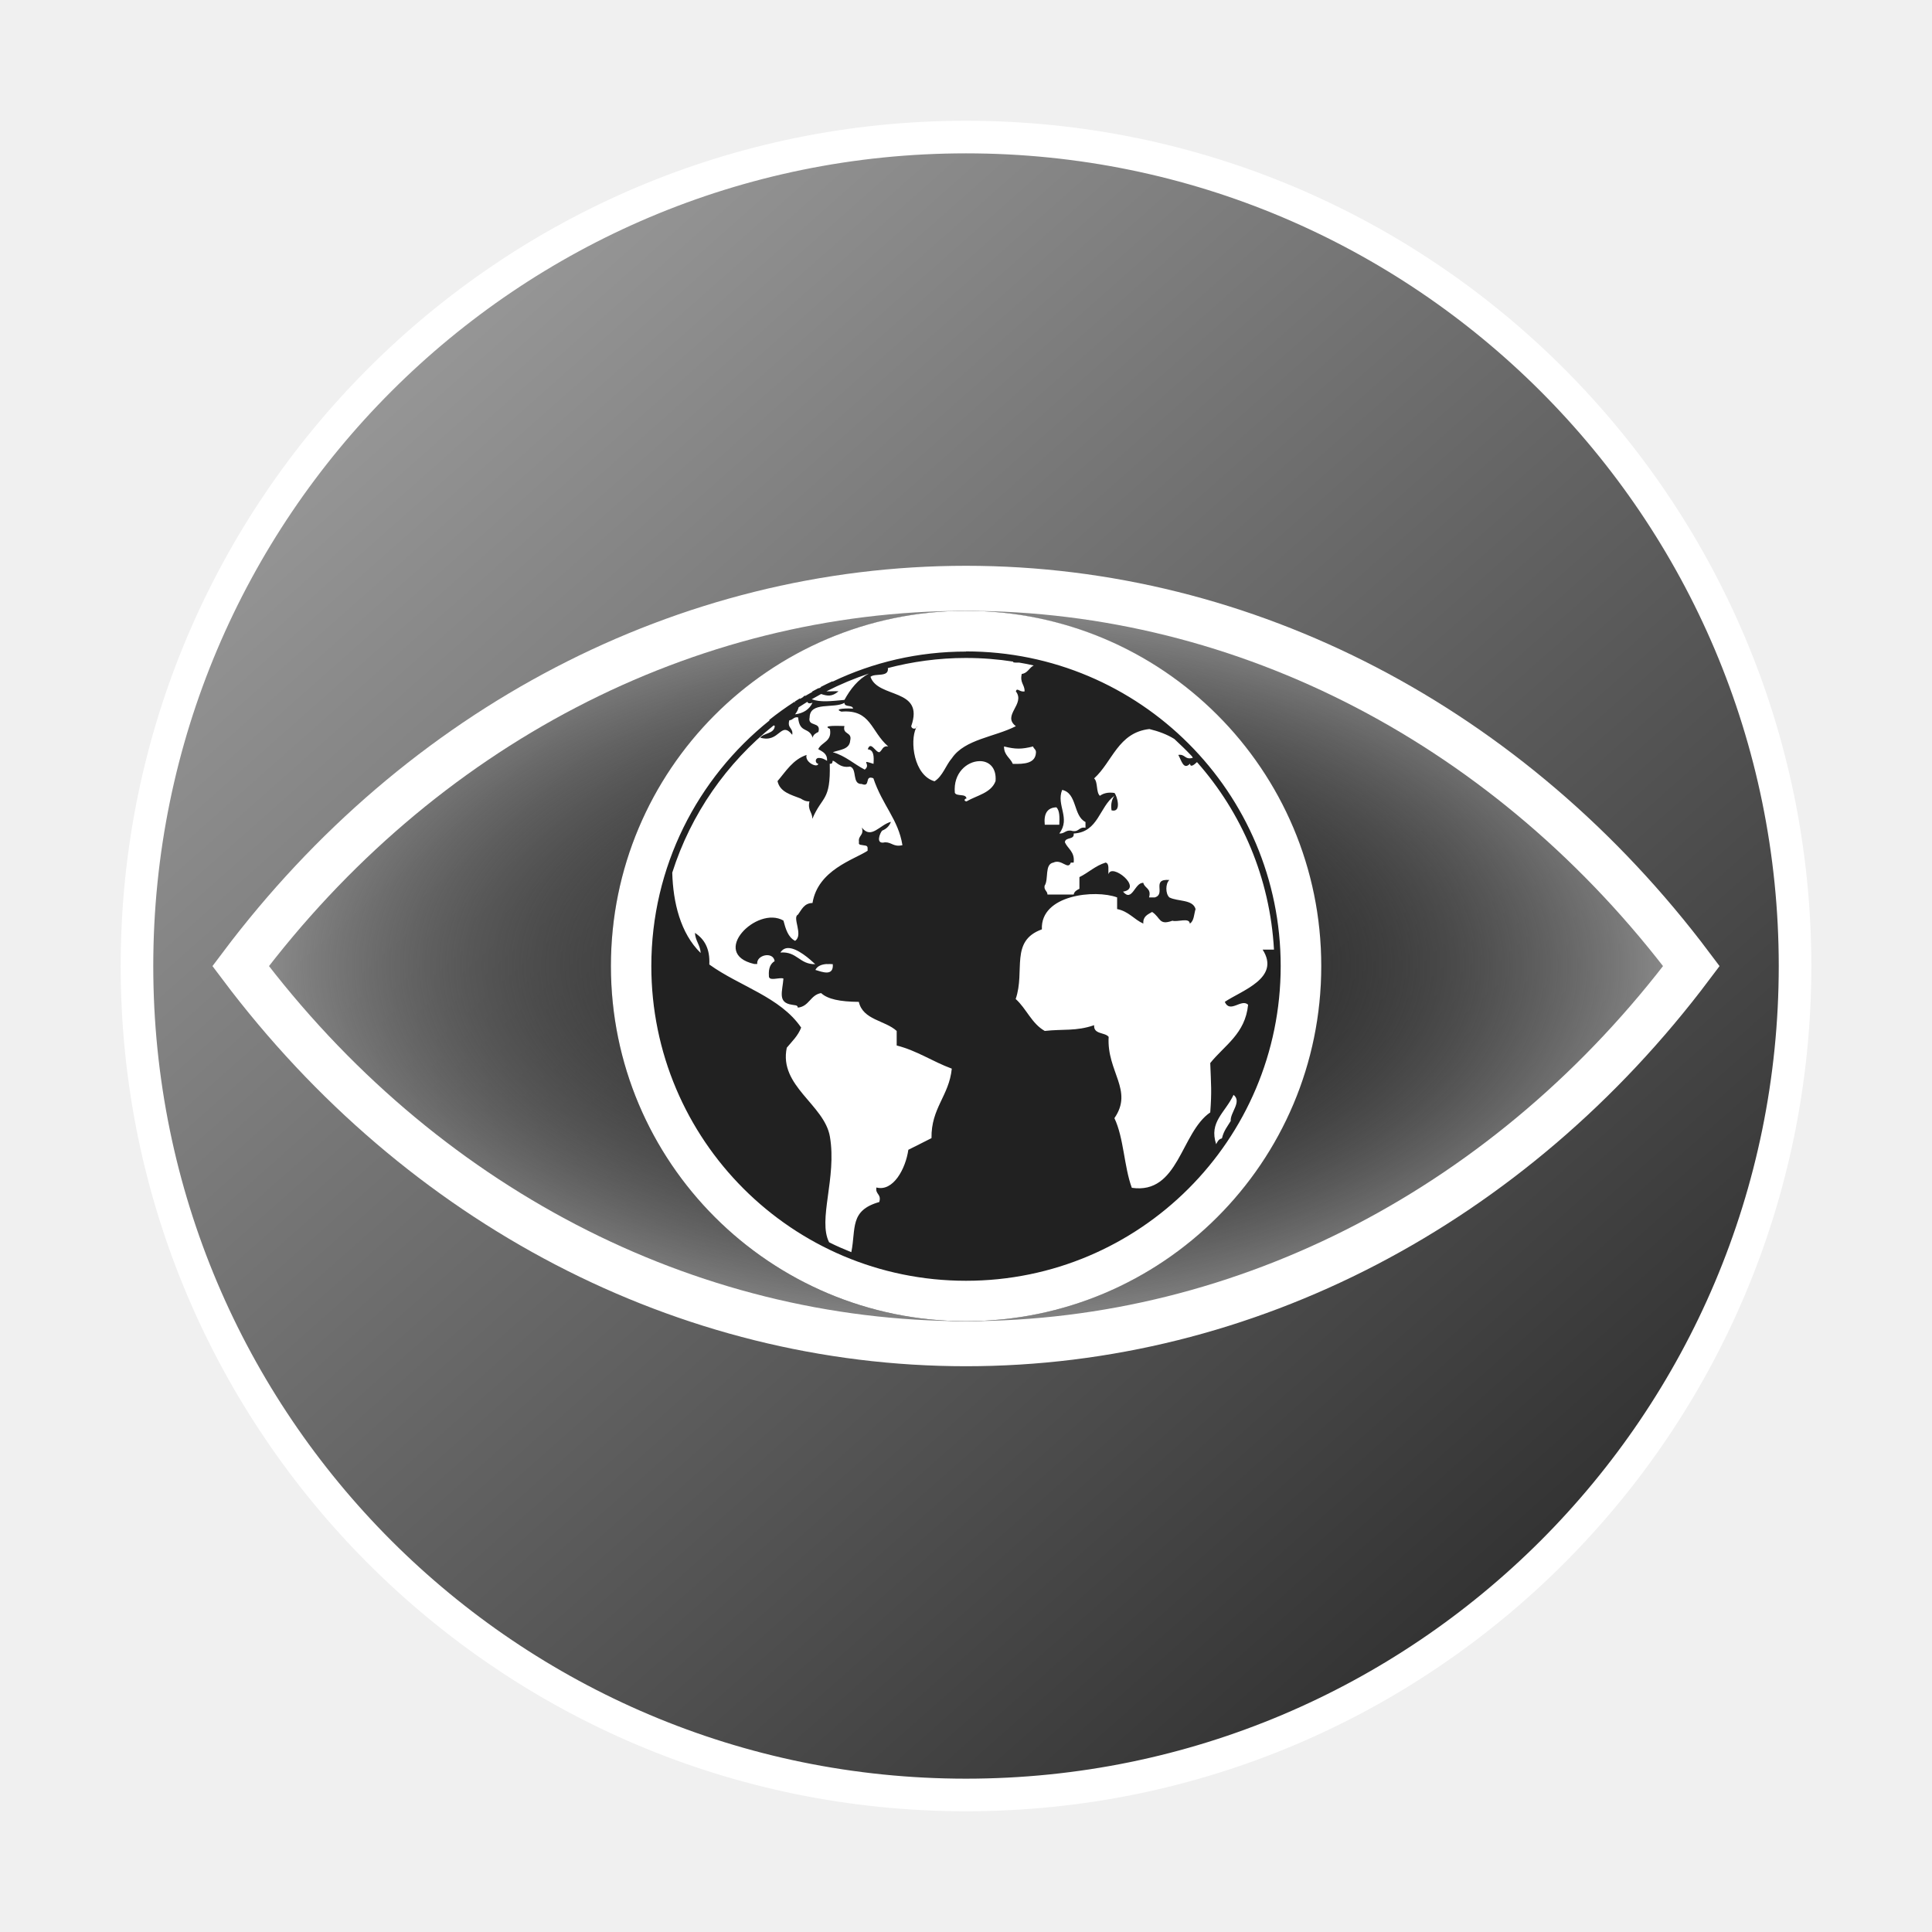
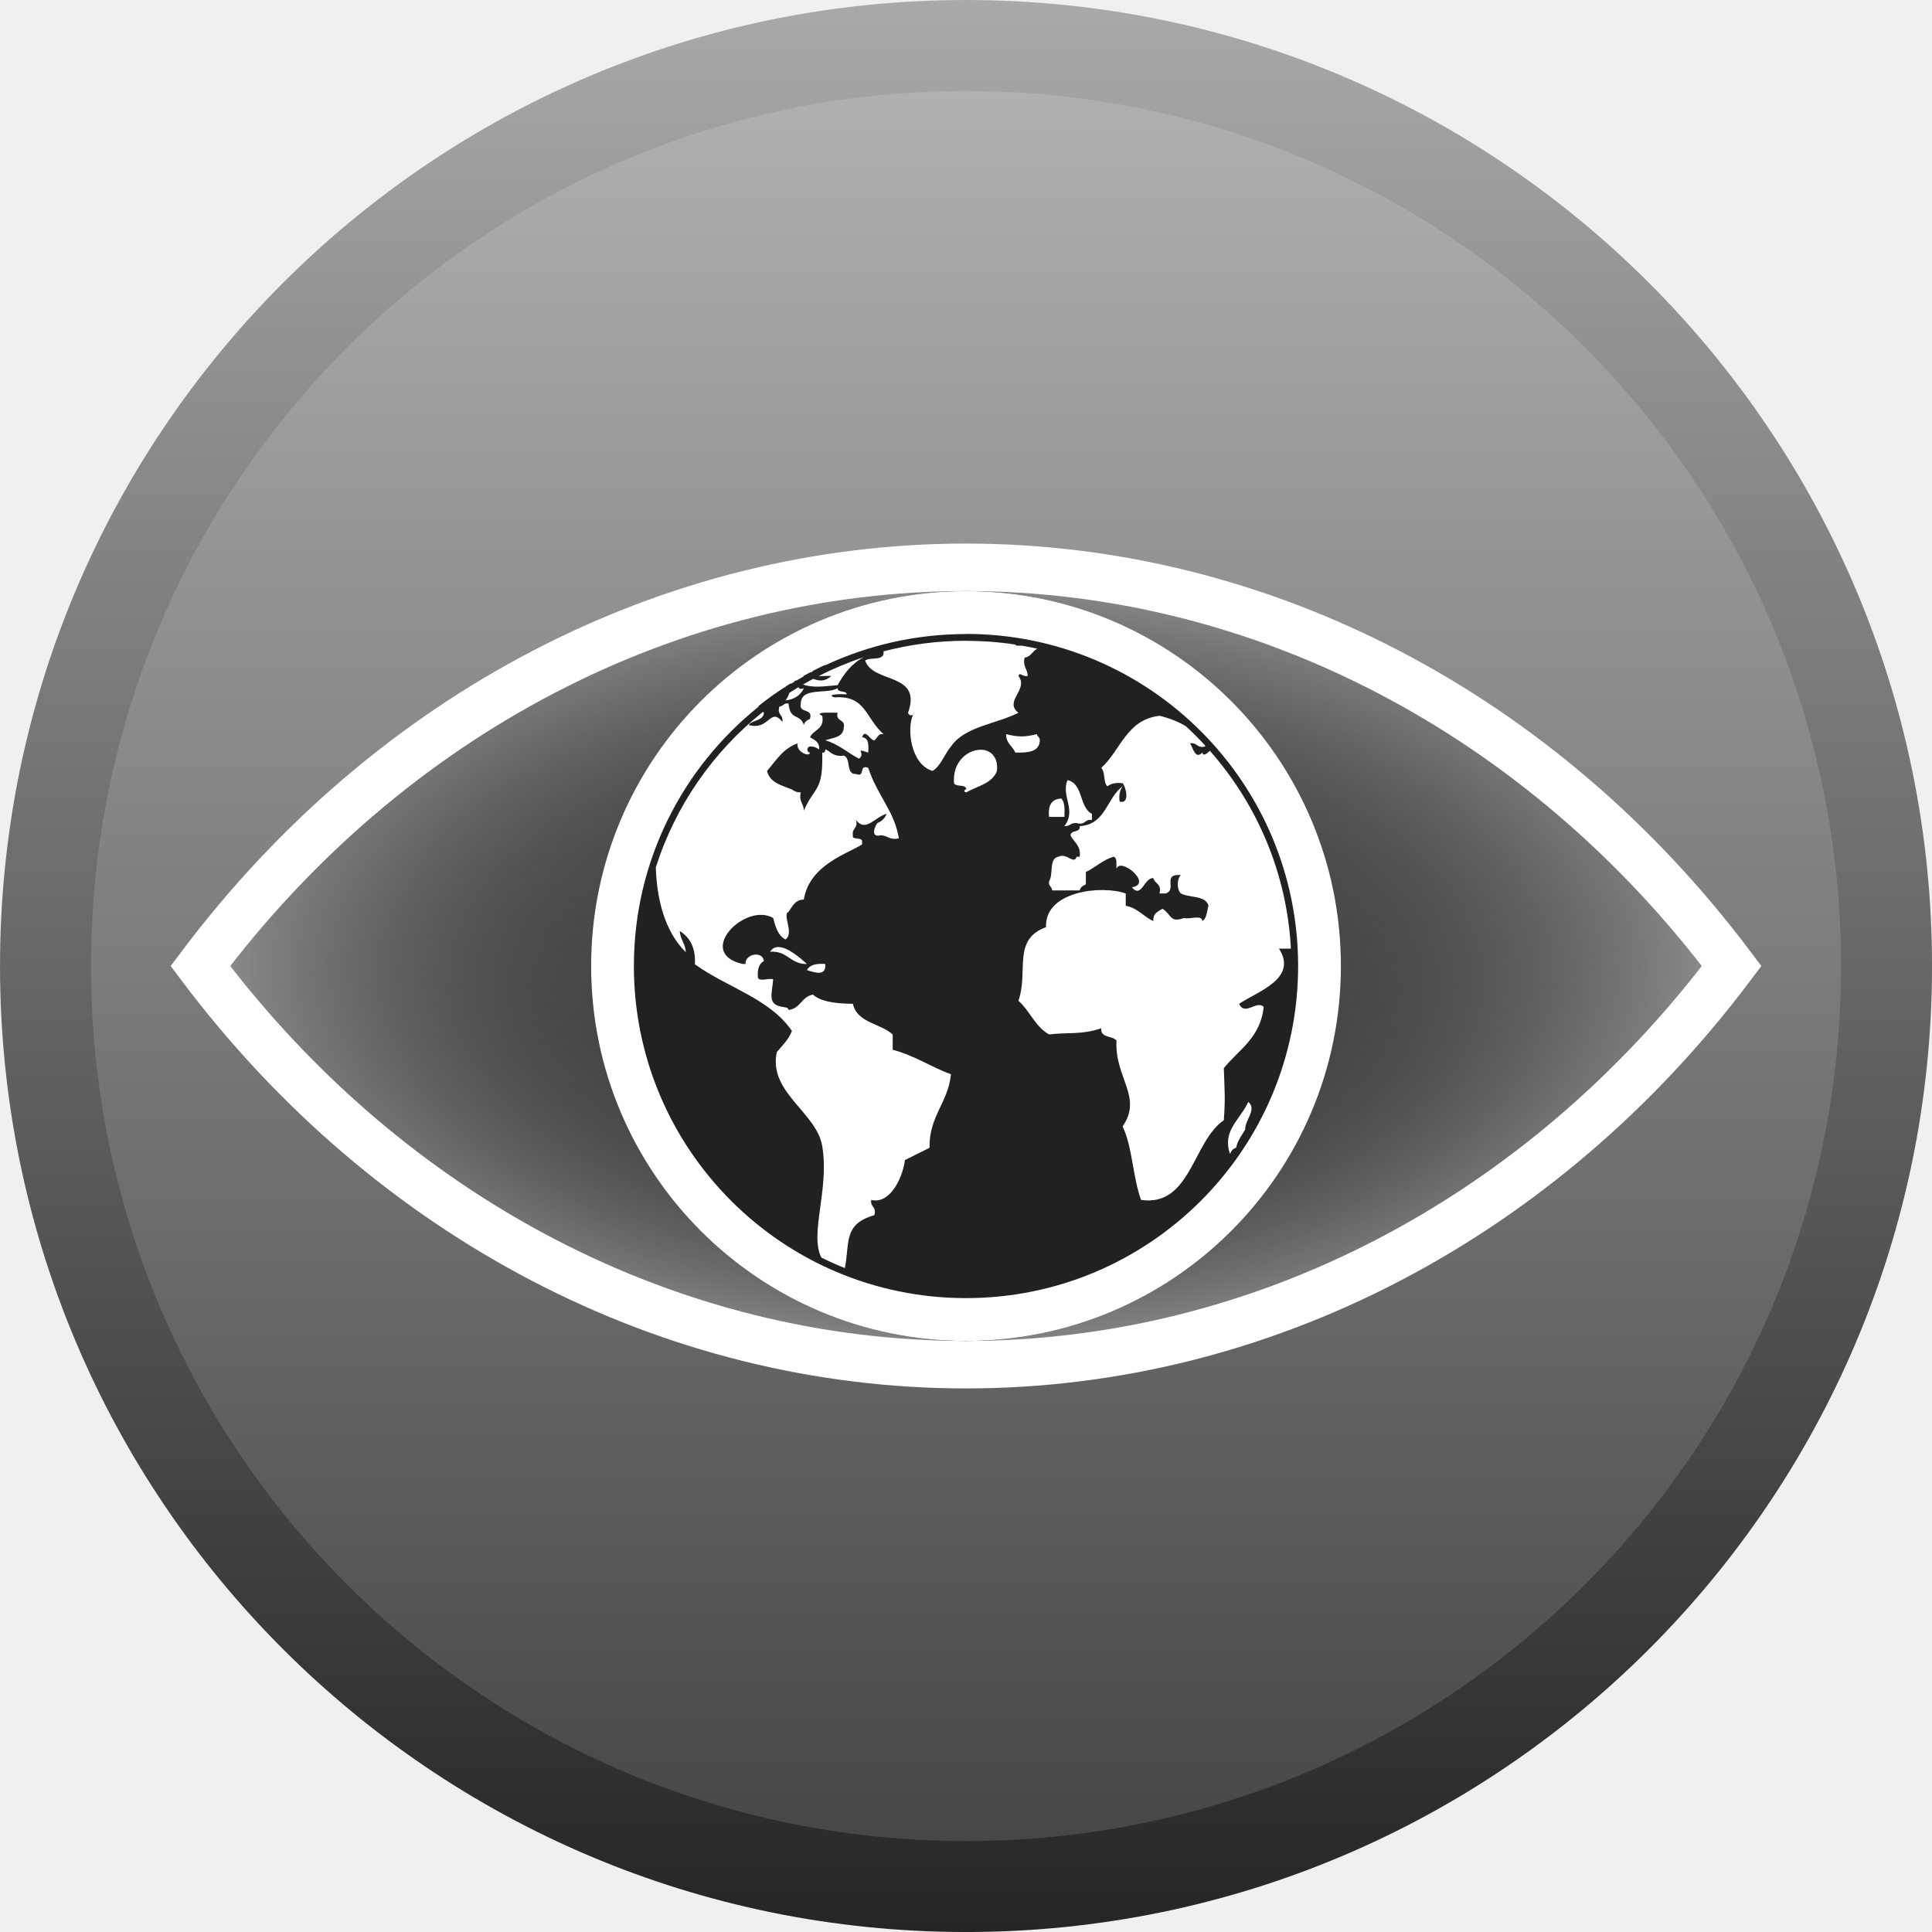
- <svg xmlns="http://www.w3.org/2000/svg" xmlns:xlink="http://www.w3.org/1999/xlink" width="40" height="40" viewBox="0 0 10.583 10.583" version="1.1" id="svg8">
+ <svg xmlns="http://www.w3.org/2000/svg" xmlns:xlink="http://www.w3.org/1999/xlink" width="256" height="256" viewBox="0 0 67.733 67.733" version="1.1" id="svg8">
  <defs id="defs2">
+     <linearGradient id="linearGradient960">
+       <stop style="stop-color:#a9a9a9;stop-opacity:1" offset="0" id="stop956" />
+       <stop style="stop-color:#252525;stop-opacity:1" offset="1" id="stop958" />
+     </linearGradient>
    <linearGradient id="linearGradient3109">
      <stop style="stop-color:#000000;stop-opacity:1" offset="0" id="stop3105" />
      <stop style="stop-color:#1a1a1a;stop-opacity:0.541" offset="0.477" id="stop3113" />
      <stop style="stop-color:#939393;stop-opacity:1" offset="1" id="stop3107" />
    </linearGradient>
    <linearGradient id="linearGradient875">
-       <stop style="stop-color:#969696;stop-opacity:1" offset="0" id="stop871" />
-       <stop style="stop-color:#333333;stop-opacity:1" offset="1" id="stop873" />
+       <stop style="stop-color:#b0b0b0;stop-opacity:1" offset="0" id="stop871" />
+       <stop style="stop-color:#474747;stop-opacity:1" offset="1" id="stop873" />
    </linearGradient>
-     <linearGradient xlink:href="#linearGradient875" id="linearGradient879" x1="12.628" y1="3.483" x2="17.76" y2="9.274" gradientUnits="userSpaceOnUse" gradientTransform="matrix(1.325885,0,0,1.325885,-14.33211,0.8457363)" />
-     <radialGradient xlink:href="#linearGradient3109" id="radialGradient3131" cx="5.292" cy="5.292" fx="5.292" fy="5.292" r="3.599" gradientTransform="matrix(1.261874,7.9308838e-7,-1.4405991e-7,0.6570689,-0.7912765,5.74163)" gradientUnits="userSpaceOnUse" />
+     <linearGradient xlink:href="#linearGradient875" id="linearGradient881" gradientUnits="userSpaceOnUse" gradientTransform="matrix(6.827201,0,0,6.8272,-70.24045,-9.246721)" x1="15.249" y1="2.401" x2="15.249" y2="10.229" />
+     <radialGradient xlink:href="#linearGradient3109" id="radialGradient883" gradientUnits="userSpaceOnUse" gradientTransform="matrix(6.497597,4.0837433e-6,-7.4178835e-7,3.383357,-0.5164502,15.96305)" cx="5.292" cy="5.292" fx="5.292" fy="5.292" r="3.599" />
+     <linearGradient xlink:href="#linearGradient960" id="linearGradient954" gradientUnits="userSpaceOnUse" gradientTransform="matrix(7.53696,0,0,7.536959,-81.06347,-13.72881)" x1="15.249" y1="2.401" x2="15.249" y2="10.229" />
  </defs>
  <g id="layer1">
-     <g id="g849" transform="matrix(0.875,0,0,0.875,0.1412961,-2.77463)">
-       <rect style="fill:#1a1a1a;fill-opacity:0;stroke-width:1.647;stroke-opacity:0.989" id="rect833" width="10.583" height="10.583" x="0.594" y="3.927" />
-       <path id="path844" style="fill:url(#linearGradient879);fill-opacity:1;stroke:#ffffff;stroke-width:0.204;stroke-miterlimit:4;stroke-dasharray:none;stroke-opacity:1" d="M 11.076,9.219 A 5.19,5.19 0 0 1 5.886,14.408 5.19,5.19 0 0 1 0.696,9.219 5.19,5.19 0 0 1 5.886,4.029 5.19,5.19 0 0 1 11.076,9.219 Z" />
-       <path id="path836" style="fill:url(#radialGradient3131);fill-opacity:1;stroke:#ffffff;stroke-width:0.282;stroke-miterlimit:4;stroke-dasharray:none;stroke-opacity:1" d="M 5.886,6.854 A 5.928,6.62 0 0 0 1.345,9.219 5.928,6.62 0 0 0 5.886,11.583 5.928,6.62 0 0 0 10.427,9.219 5.928,6.62 0 0 0 5.886,6.854 Z" />
-       <circle style="fill:#212121;fill-opacity:1;stroke:none;stroke-width:0.167;stroke-miterlimit:4;stroke-dasharray:none;stroke-opacity:1" id="path3123" cx="5.886" cy="9.219" r="2.223" />
-       <path id="path1058" style="fill:#ffffff;fill-opacity:1;stroke:none;stroke-width:0.229;stroke-miterlimit:4;stroke-dasharray:none;stroke-opacity:1" d="M 5.88,6.995 A 2.223,2.223 0 0 0 3.663,9.219 2.223,2.223 0 0 0 5.886,11.442 2.223,2.223 0 0 0 8.11,9.219 2.223,2.223 0 0 0 5.886,6.995 a 2.223,2.223 0 0 0 -0.006,0 z m 0.006,0.254 c 1.088,0 1.97,0.882 1.97,1.97 0,1.088 -0.882,1.97 -1.97,1.97 -1.088,0 -1.97,-0.882 -1.97,-1.97 0,-0.622 0.289,-1.177 0.74,-1.538 -4.719e-4,-0.001 -0.001,-0.002 -0.002,-0.003 0.05,-0.04 0.103,-0.078 0.157,-0.113 0,-1.654e-4 -5.5e-5,-2.674e-4 -1.914e-4,-3.187e-4 0.001,-4.975e-4 0.002,-0.001 0.003,-0.002 0,3.73e-5 -6.6e-6,8.92e-5 0,1.232e-4 0.009,-0.006 0.017,-0.011 0.026,-0.016 -9.176e-4,6.917e-4 -0.002,0.001 -0.003,0.002 0.003,-0.002 0.006,-0.004 0.009,-0.006 -9.176e-4,7.493e-4 -0.002,0.001 -0.002,0.002 0.001,-8.646e-4 0.003,-0.002 0.004,-0.003 0,4.9e-5 0,8.64e-5 0,1.233e-4 0,0 6.43e-5,-6.41e-5 6.43e-5,-6.41e-5 -6.332e-4,0.002 -9.176e-4,0.003 -0.001,0.005 0.008,-0.005 0.015,-0.01 0.023,-0.014 -0.001,5e-7 -0.002,-5.765e-4 -0.004,-4.467e-4 0.004,-0.002 0.007,-0.004 0.011,-0.006 -2.49e-5,-4.77e-5 -1.521e-4,-1.532e-4 -1.914e-4,-1.787e-4 0.009,-0.005 0.017,-0.01 0.026,-0.015 -0.009,0.005 -0.017,0.01 -0.025,0.015 7.498e-4,7.494e-4 0.002,0.001 0.002,0.002 0.015,-0.009 0.03,-0.018 0.045,-0.026 -0.001,-3.059e-4 -0.003,-6.339e-4 -0.004,-9.805e-4 0.014,-0.008 0.029,-0.016 0.043,-0.023 3.068e-4,8.646e-4 9.189e-4,0.001 0.001,0.002 0.005,-0.003 0.009,-0.005 0.014,-0.007 -0.001,-3.061e-4 -0.003,-4.468e-4 -0.004,-7.493e-4 0.025,-0.013 0.05,-0.025 0.076,-0.037 0,9.805e-4 -4.85e-4,0.002 -6.345e-4,0.003 C 5.304,7.317 5.587,7.25 5.886,7.25 Z M 4.815,7.562 c 2.09e-5,1.149e-4 6.68e-5,2.555e-4 0,3.829e-4 -9.189e-4,8.068e-4 -0.002,0.001 -0.003,0.002 6.331e-4,7.494e-4 0.001,0.002 0.002,0.003 5.479e-4,-3.06e-4 0.001,-5.614e-4 0.002,-8.646e-4 -1.651e-4,-0.001 -3.198e-4,-0.003 -3.198e-4,-0.004 0.006,-0.004 0.011,-0.007 0.017,-0.011 -0.006,0.004 -0.012,0.007 -0.017,0.011 z M 5.886,7.29 c -0.172,0 -0.338,0.023 -0.496,0.065 0.003,-6.339e-4 0.005,-0.001 0.007,-0.002 0.007,0.061 -0.079,0.03 -0.109,0.055 0.047,0.138 0.34,0.068 0.255,0.309 0.003,0.016 0.02,0.019 0.03,0.012 0.002,-0.004 0.004,-0.008 0.006,-0.012 -7.73e-5,0.005 -0.003,0.009 -0.006,0.012 0,0 0,6.31e-5 0,6.31e-5 -0.039,0.082 -0.014,0.296 0.116,0.333 0.052,-0.033 0.07,-0.1 0.109,-0.145 0.081,-0.119 0.268,-0.132 0.4,-0.2 -0.089,-0.068 0.062,-0.138 0,-0.218 0.008,-0.027 0.023,0.007 0.055,0 4.457e-4,-0.043 -0.031,-0.053 -0.018,-0.109 0.038,-0.005 0.046,-0.039 0.075,-0.053 -0.03,-0.007 -0.06,-0.013 -0.091,-0.018 -0.014,4.72e-4 -0.028,3.826e-4 -0.039,-0.002 0.001,-0.002 0.002,-0.003 0.003,-0.004 -0.097,-0.015 -0.195,-0.023 -0.296,-0.023 z m -0.606,0.097 c -0.093,0.031 -0.182,0.068 -0.268,0.112 0.024,0.001 0.052,-0.002 0.076,-3.186e-4 -0.042,0.036 -0.072,0.029 -0.109,0.017 v -6.41e-5 c -0.02,0.011 -0.04,0.022 -0.059,0.033 0.054,0.02 0.12,0.012 0.205,0.004 0.038,-0.069 0.085,-0.129 0.155,-0.166 z m -0.388,0.178 c -0.018,0.011 -0.036,0.023 -0.054,0.034 -0.003,0.013 -0.009,0.027 -0.022,0.044 0.054,-0.007 0.09,-0.032 0.109,-0.073 -0.021,0.008 -0.029,0.003 -0.033,-0.006 z m 0.233,0.006 c -0.065,0.038 -0.216,-0.01 -0.218,0.091 -0.014,0.062 0.074,0.023 0.055,0.091 -0.016,0.008 -0.032,0.016 -0.036,0.036 -0.023,-0.07 -0.082,-0.024 -0.091,-0.127 -0.029,-0.005 -0.031,0.017 -0.055,0.018 -0.015,0.051 0.026,0.047 0.018,0.091 -0.073,-0.091 -0.078,0.054 -0.2,0.018 0.023,-0.031 0.087,-0.023 0.091,-0.073 -0.002,-0.001 -0.004,-0.003 -0.007,-0.004 -0.294,0.235 -0.518,0.554 -0.635,0.922 0.005,0.185 0.051,0.38 0.178,0.503 -0.003,-0.051 -0.033,-0.075 -0.036,-0.126 0.058,0.038 0.095,0.097 0.09,0.198 0.188,0.136 0.444,0.203 0.575,0.395 -0.02,0.052 -0.057,0.086 -0.09,0.126 -0.051,0.24 0.236,0.356 0.27,0.557 0.044,0.258 -0.077,0.52 -0.005,0.661 0.045,0.023 0.092,0.043 0.139,0.062 0.03,-0.148 -0.012,-0.261 0.175,-0.314 0.015,-0.051 -0.026,-0.047 -0.018,-0.091 0.105,0.028 0.183,-0.117 0.2,-0.236 0.049,-0.024 0.097,-0.049 0.145,-0.073 C 5.667,10.107 5.78,10.032 5.797,9.861 5.677,9.817 5.581,9.749 5.452,9.716 V 9.625 C 5.379,9.558 5.241,9.557 5.215,9.443 5.096,9.442 5.02,9.426 4.979,9.388 4.911,9.399 4.905,9.472 4.833,9.479 4.833,9.461 4.811,9.465 4.797,9.461 4.704,9.448 4.737,9.378 4.743,9.297 c -0.026,-0.01 -0.094,0.021 -0.091,-0.018 -0.003,-0.045 0.009,-0.075 0.036,-0.091 -0.009,-0.063 -0.116,-0.039 -0.109,0.018 H 4.561 C 4.277,9.141 4.577,8.838 4.743,8.934 c 0.014,0.053 0.029,0.104 0.073,0.127 0.054,-0.036 -0.02,-0.147 0.018,-0.164 0.023,-0.031 0.038,-0.072 0.091,-0.073 0.034,-0.207 0.259,-0.271 0.345,-0.327 v -0.018 c -3.959e-4,-0.018 -0.022,-0.014 -0.036,-0.018 -0.011,-0.001 -0.022,-0.003 -0.018,-0.018 -0.007,-0.044 0.033,-0.04 0.018,-0.091 0.059,0.076 0.113,-0.019 0.182,-0.036 -0.01,0.026 -0.028,0.044 -0.055,0.055 -0.013,0.013 -0.045,0.089 0.018,0.073 0.043,-4.47e-4 0.053,0.031 0.109,0.018 C 5.462,8.3 5.363,8.213 5.306,8.043 c -0.059,-0.022 -0.014,0.059 -0.073,0.036 -0.063,0.002 -0.026,-0.095 -0.073,-0.109 -0.066,0.012 -0.091,-0.038 -0.109,-0.036 -9.805e-4,0.011 -0.003,0.021 -0.018,0.018 0.006,0.237 -0.047,0.199 -0.109,0.345 4.47e-4,-0.043 -0.031,-0.053 -0.018,-0.109 -0.025,8.638e-4 -0.04,-0.009 -0.055,-0.018 -0.061,-0.024 -0.13,-0.04 -0.145,-0.109 0.053,-0.062 0.096,-0.135 0.182,-0.164 -0.014,0.046 0.07,0.085 0.073,0.055 -0.018,-1.786e-4 -0.023,-0.032 0,-0.036 0.025,-7.494e-4 0.04,0.009 0.055,0.018 0.003,-0.045 -0.028,-0.057 -0.055,-0.073 0.021,-0.046 0.088,-0.046 0.073,-0.127 -0.058,-0.025 0.064,-0.018 0.091,-0.018 -0.014,0.056 0.05,0.035 0.036,0.091 -0.004,0.056 -0.064,0.057 -0.109,0.073 0.08,0.023 0.132,0.074 0.2,0.109 0.044,-0.034 -0.036,-0.066 0.055,-0.036 0.003,-0.045 0.003,-0.088 -0.036,-0.091 0.018,-0.056 0.049,0.021 0.073,0.018 0.019,-0.012 0.019,-0.042 0.055,-0.036 C 5.289,7.749 5.292,7.611 5.106,7.626 5.048,7.605 5.155,7.605 5.179,7.607 5.175,7.581 5.125,7.601 5.125,7.571 Z M 7.034,7.735 C 6.838,7.757 6.803,7.94 6.688,8.044 c 0.025,0.023 0.011,0.086 0.036,0.109 0.021,-0.015 0.049,-0.024 0.091,-0.018 0.015,0.013 0.049,0.126 -0.018,0.109 -0.006,-0.042 0.003,-0.07 0.018,-0.091 -0.095,0.069 -0.1,0.228 -0.255,0.236 0.006,0.042 -0.053,0.02 -0.055,0.055 0.019,0.042 0.063,0.059 0.055,0.127 h -0.018 c -0.017,0.05 -0.057,-0.025 -0.109,0 -0.057,0.01 -0.028,0.105 -0.055,0.145 -0.005,0.029 0.017,0.031 0.018,0.055 h 0.164 c 0.004,-0.02 0.02,-0.028 0.036,-0.036 v -0.073 c 0.057,-0.028 0.099,-0.071 0.164,-0.091 0.025,0.006 0.015,0.045 0.018,0.073 0.018,-0.074 0.22,0.088 0.091,0.109 0.058,0.069 0.073,-0.059 0.127,-0.055 0.008,0.035 0.052,0.033 0.036,0.091 h 0.036 c 0.072,-0.021 -0.025,-0.118 0.091,-0.109 -0.025,0.023 -0.025,0.086 0,0.109 0.052,0.027 0.147,0.011 0.164,0.073 -0.01,0.032 -0.009,0.075 -0.036,0.091 -0.002,-0.04 -0.077,-0.008 -0.109,-0.018 -0.086,0.031 -0.072,-0.019 -0.127,-0.055 -0.027,0.016 -0.058,0.027 -0.055,0.073 -0.058,-0.026 -0.092,-0.077 -0.164,-0.091 V 8.789 C 6.695,8.738 6.351,8.772 6.361,8.989 6.159,9.062 6.258,9.249 6.197,9.425 c 0.067,0.06 0.1,0.154 0.182,0.2 0.114,-0.013 0.196,0.003 0.309,-0.036 -0.004,0.059 0.067,0.043 0.091,0.073 -0.013,0.218 0.157,0.334 0.036,0.509 0.059,0.123 0.06,0.303 0.109,0.436 0.294,0.043 0.306,-0.346 0.491,-0.472 0.01,-0.134 0.005,-0.171 0,-0.309 C 7.505,9.714 7.634,9.643 7.652,9.461 7.61,9.42 7.539,9.518 7.506,9.443 7.613,9.371 7.857,9.294 7.743,9.116 h 0.071 C 7.789,8.667 7.612,8.258 7.332,7.942 c -0.019,0.018 -0.041,0.035 -0.044,0.01 -0.041,0.043 -0.054,-0.023 -0.073,-0.055 0.044,-0.007 0.04,0.033 0.091,0.018 -0.002,-0.003 -0.004,-0.006 -0.006,-0.01 C 7.265,7.868 7.228,7.832 7.19,7.797 7.145,7.769 7.092,7.749 7.034,7.735 Z M 6.124,7.844 c -7.485e-4,0.055 0.039,0.071 0.055,0.109 0.074,0.002 0.143,-0.003 0.145,-0.073 1.783e-4,-0.018 -0.015,-0.022 -0.018,-0.036 -0.073,0.018 -0.109,0.018 -0.182,0 z M 5.969,7.936 c -0.076,0.002 -0.164,0.073 -0.153,0.198 0.011,0.025 0.07,0.003 0.073,0.036 -0.01,-8.78e-5 -0.021,0.015 0,0.018 0.065,-0.038 0.154,-0.052 0.182,-0.127 C 6.078,7.974 6.027,7.934 5.969,7.936 Z m 0.519,0.18 c -0.039,0.096 0.055,0.176 -0.018,0.273 0.033,0.002 0.038,-0.022 0.073,-0.018 0.051,0.015 0.047,-0.026 0.091,-0.018 v -0.036 C 6.556,8.278 6.583,8.137 6.488,8.116 Z m -0.036,0.109 c -0.058,0.002 -0.08,0.041 -0.073,0.109 h 0.091 c 0.002,-0.045 0.003,-0.088 -0.018,-0.109 z M 4.773,9.106 c -0.019,1.022e-4 -0.036,0.008 -0.049,0.028 0.105,-0.008 0.119,0.075 0.218,0.073 C 4.909,9.176 4.831,9.106 4.773,9.106 Z m 0.242,0.1 c -0.034,0.002 -0.06,0.013 -0.072,0.037 0.043,0.013 0.115,0.042 0.109,-0.036 -0.013,-9.805e-4 -0.025,-0.001 -0.037,-3.827e-4 z M 7.561,10.025 c -0.054,0.114 -0.155,0.169 -0.109,0.309 0.008,-0.016 0.016,-0.032 0.035,-0.036 7.494e-4,-0.001 0.001,-0.002 0.002,-0.003 0.01,-0.044 0.034,-0.073 0.054,-0.106 -0.004,-0.054 0.072,-0.12 0.018,-0.164 z" />
+     <rect style="fill:#565656;fill-opacity:0;stroke-width:10.539;stroke-opacity:0.989" id="rect865" width="67.733" height="67.733" x="25.01" y="2.895" />
+     <g id="g983" transform="matrix(1.147982,0,0,1.147982,-5.011661,-5.011659)">
+       <path id="path952" style="fill:url(#linearGradient954);fill-opacity:1;stroke:none;stroke-width:1.159;stroke-miterlimit:4;stroke-dasharray:none;stroke-opacity:1" d="M 63.368,33.867 A 29.501,29.501 0 0 1 33.867,63.368 29.501,29.501 0 0 1 4.366,33.867 29.501,29.501 0 0 1 33.867,4.366 29.501,29.501 0 0 1 63.368,33.867 Z" />
+       <path id="path867" style="fill:url(#linearGradient881);fill-opacity:1;stroke:none;stroke-width:1.05;stroke-miterlimit:4;stroke-dasharray:none;stroke-opacity:1" d="M 60.59,33.867 A 26.723,26.723 0 0 1 33.867,60.59 26.723,26.723 0 0 1 7.144,33.867 26.723,26.723 0 0 1 33.867,7.144 26.723,26.723 0 0 1 60.59,33.867 Z" />
+       <path id="path869" style="fill:url(#radialGradient883);fill-opacity:1;stroke:#ffffff;stroke-width:1.45;stroke-miterlimit:4;stroke-dasharray:none;stroke-opacity:1" d="M 33.867,21.691 A 30.523,34.085 0 0 0 10.484,33.867 30.523,34.085 0 0 0 33.867,46.042 30.523,34.085 0 0 0 57.249,33.867 30.523,34.085 0 0 0 33.867,21.691 Z" />
+       <circle style="fill:#212121;fill-opacity:1;stroke:none;stroke-width:0.862;stroke-miterlimit:4;stroke-dasharray:none;stroke-opacity:1" id="circle871" cx="33.867" cy="33.867" r="11.449" />
+       <path id="path873" style="fill:#ffffff;fill-opacity:1;stroke:none;stroke-width:1.181;stroke-miterlimit:4;stroke-dasharray:none;stroke-opacity:1" d="M 33.837,22.418 A 11.449,11.449 0 0 0 22.418,33.867 11.449,11.449 0 0 0 33.867,45.316 11.449,11.449 0 0 0 45.316,33.867 11.449,11.449 0 0 0 33.867,22.418 a 11.449,11.449 0 0 0 -0.029,0 z m 0.029,1.307 c 5.601,0 10.143,4.541 10.143,10.142 0,5.601 -4.541,10.142 -10.143,10.142 -5.601,0 -10.142,-4.541 -10.142,-10.142 0,-3.205 1.488,-6.061 3.809,-7.92 -0.002,-0.006 -0.006,-0.011 -0.008,-0.017 0.259,-0.207 0.529,-0.4 0.808,-0.58 0,-8.85e-4 -2.82e-4,-0.001 -8.05e-4,-0.002 0.006,-0.003 0.012,-0.008 0.016,-0.011 0,1.93e-4 -3.2e-5,4.6e-4 0,6.34e-4 0.044,-0.028 0.089,-0.056 0.133,-0.084 -0.005,0.004 -0.009,0.006 -0.014,0.009 0.015,-0.01 0.032,-0.02 0.047,-0.029 -0.005,0.004 -0.009,0.006 -0.013,0.009 0.007,-0.004 0.015,-0.01 0.022,-0.014 0,2.53e-4 0,4.45e-4 0,6.35e-4 0,0 3.3e-4,-3.3e-4 3.3e-4,-3.3e-4 -0.003,0.008 -0.005,0.015 -0.007,0.024 0.039,-0.024 0.077,-0.05 0.117,-0.073 -0.006,2e-6 -0.012,-0.003 -0.02,-0.002 0.018,-0.011 0.037,-0.022 0.055,-0.033 -1.28e-4,-2.46e-4 -7.8e-4,-7.89e-4 -8.04e-4,-8.85e-4 0.044,-0.026 0.089,-0.051 0.133,-0.077 -0.044,0.025 -0.087,0.051 -0.131,0.077 0.004,0.004 0.008,0.006 0.012,0.009 0.077,-0.046 0.155,-0.09 0.233,-0.134 -0.006,-0.002 -0.014,-0.003 -0.021,-0.005 0.074,-0.041 0.148,-0.08 0.223,-0.12 0.002,0.004 0.005,0.007 0.006,0.01 0.024,-0.013 0.048,-0.025 0.072,-0.037 -0.007,-0.002 -0.015,-0.002 -0.022,-0.004 0.129,-0.067 0.26,-0.131 0.392,-0.192 0,0.005 -0.002,0.009 -0.003,0.015 1.306,-0.613 2.764,-0.957 4.302,-0.957 z m -5.517,1.613 c 1.12e-4,5.91e-4 3.46e-4,0.001 0,0.002 -0.005,0.004 -0.009,0.006 -0.015,0.009 0.003,0.004 0.006,0.009 0.008,0.013 0.003,-0.002 0.006,-0.003 0.009,-0.004 -8.05e-4,-0.006 -0.002,-0.013 -0.002,-0.018 0.03,-0.019 0.058,-0.038 0.088,-0.057 -0.03,0.018 -0.059,0.036 -0.089,0.055 z m 5.517,-1.404 c -0.884,0 -1.74,0.117 -2.555,0.333 0.014,-0.003 0.025,-0.006 0.038,-0.008 0.034,0.315 -0.406,0.156 -0.562,0.281 0.24,0.713 1.75,0.349 1.311,1.591 0.017,0.085 0.104,0.096 0.153,0.061 0.01,-0.022 0.021,-0.042 0.033,-0.06 -3.94e-4,0.027 -0.014,0.046 -0.033,0.06 0,0 0,3.25e-4 0,3.25e-4 -0.201,0.423 -0.072,1.525 0.596,1.717 0.266,-0.17 0.359,-0.514 0.562,-0.748 0.417,-0.612 1.378,-0.681 2.06,-1.029 -0.46,-0.348 0.321,-0.709 0,-1.123 0.04,-0.139 0.12,0.037 0.281,0 0.002,-0.22 -0.161,-0.275 -0.093,-0.561 0.196,-0.023 0.236,-0.203 0.387,-0.272 -0.154,-0.035 -0.31,-0.065 -0.467,-0.092 -0.074,0.002 -0.144,0.002 -0.203,-0.01 0.007,-0.008 0.01,-0.014 0.016,-0.022 -0.497,-0.077 -1.006,-0.116 -1.525,-0.116 z m -3.122,0.502 c -0.477,0.158 -0.936,0.35 -1.378,0.575 0.123,0.007 0.269,-0.009 0.391,-0.002 -0.214,0.186 -0.371,0.151 -0.56,0.089 v -3.31e-4 c -0.103,0.055 -0.205,0.113 -0.306,0.172 0.276,0.105 0.617,0.062 1.055,0.02 0.196,-0.355 0.436,-0.665 0.799,-0.853 z m -1.997,0.916 c -0.094,0.057 -0.186,0.117 -0.278,0.176 -0.015,0.065 -0.046,0.137 -0.115,0.229 0.278,-0.034 0.462,-0.162 0.562,-0.375 -0.107,0.041 -0.147,0.015 -0.168,-0.03 z m 1.198,0.031 c -0.333,0.197 -1.11,-0.05 -1.124,0.468 -0.07,0.32 0.38,0.119 0.281,0.468 -0.083,0.041 -0.167,0.082 -0.187,0.187 -0.119,-0.362 -0.422,-0.121 -0.468,-0.655 -0.152,-0.026 -0.162,0.089 -0.281,0.093 -0.078,0.264 0.132,0.242 0.093,0.467 -0.376,-0.467 -0.402,0.28 -1.03,0.094 0.12,-0.161 0.446,-0.116 0.468,-0.375 -0.011,-0.007 -0.022,-0.015 -0.034,-0.023 -1.514,1.211 -2.667,2.855 -3.269,4.746 0.028,0.952 0.265,1.956 0.917,2.592 -0.015,-0.262 -0.17,-0.385 -0.186,-0.648 0.3,0.193 0.49,0.497 0.463,1.018 0.966,0.7 2.288,1.044 2.962,2.035 -0.102,0.269 -0.296,0.445 -0.462,0.648 -0.262,1.234 1.214,1.832 1.388,2.868 0.224,1.33 -0.397,2.676 -0.026,3.406 0.234,0.116 0.473,0.223 0.717,0.32 0.154,-0.761 -0.059,-1.344 0.899,-1.615 0.078,-0.265 -0.132,-0.243 -0.093,-0.468 0.539,0.142 0.943,-0.601 1.03,-1.216 0.251,-0.123 0.497,-0.251 0.749,-0.374 -0.013,-0.98 0.567,-1.367 0.655,-2.246 -0.616,-0.225 -1.11,-0.574 -1.779,-0.748 V 35.958 C 31.254,35.614 30.544,35.608 30.412,35.021 c -0.612,-0.006 -1.007,-0.086 -1.217,-0.281 -0.349,0.057 -0.381,0.43 -0.749,0.468 -0.002,-0.091 -0.115,-0.073 -0.188,-0.094 -0.479,-0.069 -0.307,-0.428 -0.281,-0.842 -0.136,-0.051 -0.484,0.11 -0.468,-0.094 -0.014,-0.232 0.048,-0.388 0.187,-0.467 -0.048,-0.326 -0.595,-0.203 -0.561,0.093 h -0.094 c -1.459,-0.337 0.085,-1.897 0.936,-1.404 0.072,0.271 0.148,0.538 0.375,0.655 0.279,-0.188 -0.105,-0.759 0.094,-0.843 0.12,-0.16 0.193,-0.369 0.468,-0.374 0.173,-1.065 1.334,-1.397 1.779,-1.684 v -0.094 c -0.002,-0.091 -0.114,-0.073 -0.187,-0.093 -0.057,-0.005 -0.111,-0.014 -0.094,-0.093 -0.038,-0.225 0.171,-0.204 0.094,-0.468 0.302,0.394 0.583,-0.098 0.936,-0.187 -0.053,0.135 -0.146,0.229 -0.281,0.281 -0.066,0.069 -0.233,0.458 0.094,0.375 0.22,-0.002 0.275,0.161 0.561,0.093 -0.134,-0.834 -0.643,-1.279 -0.936,-2.153 -0.303,-0.115 -0.072,0.303 -0.375,0.188 -0.324,0.012 -0.136,-0.488 -0.374,-0.562 -0.339,0.06 -0.47,-0.195 -0.562,-0.187 -0.005,0.057 -0.014,0.11 -0.093,0.093 0.032,1.219 -0.242,1.026 -0.562,1.778 0.002,-0.221 -0.161,-0.275 -0.093,-0.561 -0.129,0.004 -0.206,-0.044 -0.281,-0.093 -0.312,-0.124 -0.668,-0.205 -0.749,-0.561 0.274,-0.318 0.492,-0.693 0.936,-0.842 -0.07,0.237 0.358,0.439 0.375,0.281 -0.094,-8.85e-4 -0.118,-0.164 0,-0.187 0.129,-0.004 0.206,0.044 0.281,0.093 0.015,-0.234 -0.144,-0.293 -0.281,-0.374 0.106,-0.237 0.451,-0.235 0.375,-0.655 -0.298,-0.129 0.331,-0.093 0.468,-0.094 -0.07,0.288 0.257,0.179 0.187,0.468 -0.022,0.29 -0.332,0.292 -0.562,0.374 0.411,0.119 0.681,0.381 1.03,0.562 0.228,-0.176 -0.183,-0.34 0.281,-0.187 0.014,-0.232 0.018,-0.454 -0.187,-0.468 0.092,-0.287 0.25,0.107 0.375,0.093 0.095,-0.06 0.097,-0.215 0.281,-0.187 -0.557,-0.487 -0.542,-1.198 -1.498,-1.123 -0.303,-0.108 0.252,-0.106 0.375,-0.093 -0.022,-0.135 -0.279,-0.033 -0.281,-0.187 z m 9.83,0.843 c -1.009,0.114 -1.187,1.06 -1.779,1.591 0.13,0.12 0.057,0.442 0.187,0.562 0.109,-0.079 0.251,-0.123 0.468,-0.094 0.077,0.068 0.252,0.647 -0.093,0.561 -0.03,-0.217 0.014,-0.359 0.093,-0.468 -0.49,0.353 -0.513,1.172 -1.311,1.216 0.028,0.216 -0.271,0.104 -0.281,0.281 0.096,0.216 0.323,0.302 0.281,0.655 h -0.094 c -0.086,0.255 -0.292,-0.13 -0.561,0 -0.292,0.051 -0.144,0.543 -0.281,0.748 -0.026,0.152 0.089,0.162 0.093,0.281 h 0.843 c 0.02,-0.105 0.104,-0.145 0.187,-0.187 v -0.375 c 0.295,-0.143 0.51,-0.364 0.843,-0.468 0.127,0.029 0.078,0.234 0.094,0.374 0.091,-0.381 1.134,0.452 0.468,0.561 0.299,0.353 0.376,-0.304 0.655,-0.281 0.04,0.178 0.268,0.169 0.187,0.468 h 0.187 c 0.371,-0.11 -0.128,-0.605 0.468,-0.562 -0.128,0.12 -0.128,0.442 0,0.562 0.267,0.139 0.757,0.055 0.843,0.374 -0.052,0.167 -0.048,0.389 -0.187,0.468 -0.011,-0.207 -0.397,-0.04 -0.561,-0.093 -0.44,0.158 -0.37,-0.1 -0.655,-0.281 -0.137,0.081 -0.297,0.14 -0.281,0.375 -0.301,-0.135 -0.475,-0.397 -0.843,-0.468 v -0.374 c -0.713,-0.26 -2.484,-0.084 -2.434,1.029 -1.042,0.378 -0.527,1.339 -0.843,2.246 0.346,0.309 0.515,0.796 0.936,1.029 0.588,-0.068 1.007,0.014 1.591,-0.187 -0.023,0.305 0.343,0.219 0.468,0.375 -0.067,1.122 0.811,1.722 0.187,2.62 0.301,0.634 0.311,1.561 0.562,2.246 1.514,0.221 1.576,-1.783 2.528,-2.433 0.05,-0.688 0.023,-0.88 0,-1.591 0.462,-0.569 1.125,-0.934 1.217,-1.872 -0.213,-0.212 -0.582,0.294 -0.749,-0.093 0.548,-0.371 1.807,-0.767 1.217,-1.684 h 0.364 c -0.122,-2.313 -1.037,-4.415 -2.475,-6.043 -0.1,0.093 -0.209,0.178 -0.228,0.053 -0.212,0.221 -0.28,-0.117 -0.375,-0.281 0.226,-0.038 0.204,0.171 0.469,0.093 -0.009,-0.018 -0.021,-0.033 -0.032,-0.05 -0.182,-0.196 -0.371,-0.385 -0.567,-0.565 -0.233,-0.143 -0.505,-0.246 -0.806,-0.32 z m -4.683,0.561 c -0.004,0.285 0.199,0.364 0.281,0.561 0.383,0.009 0.736,-0.013 0.749,-0.375 8.05e-4,-0.094 -0.076,-0.111 -0.093,-0.187 -0.374,0.092 -0.562,0.092 -0.937,0 z m -0.801,0.476 c -0.389,0.012 -0.843,0.378 -0.79,1.021 0.057,0.129 0.361,0.014 0.375,0.187 -0.053,-4.52e-4 -0.106,0.076 0,0.093 0.336,-0.194 0.792,-0.268 0.936,-0.655 0.045,-0.453 -0.219,-0.657 -0.521,-0.647 z m 2.674,0.928 c -0.201,0.494 0.286,0.906 -0.093,1.404 0.168,0.011 0.197,-0.114 0.374,-0.093 0.265,0.077 0.243,-0.132 0.468,-0.094 V 29.22 C 37.318,29.024 37.453,28.295 36.966,28.19 Z m -0.187,0.561 c -0.3,0.012 -0.412,0.213 -0.375,0.561 h 0.468 c 0.012,-0.23 0.014,-0.451 -0.094,-0.561 z m -8.644,4.535 c -0.099,5.31e-4 -0.186,0.041 -0.25,0.144 0.538,-0.039 0.614,0.385 1.124,0.375 -0.173,-0.158 -0.576,-0.52 -0.874,-0.519 z m 1.246,0.516 c -0.176,0.011 -0.308,0.067 -0.372,0.189 0.22,0.065 0.594,0.214 0.561,-0.187 -0.068,-0.005 -0.131,-0.006 -0.189,-0.002 z m 13.108,4.213 c -0.278,0.585 -0.796,0.872 -0.561,1.591 0.04,-0.082 0.081,-0.163 0.181,-0.185 0.004,-0.005 0.006,-0.011 0.01,-0.015 0.05,-0.226 0.176,-0.375 0.276,-0.548 -0.019,-0.276 0.37,-0.62 0.093,-0.842 z" />
    </g>
  </g>
</svg>
